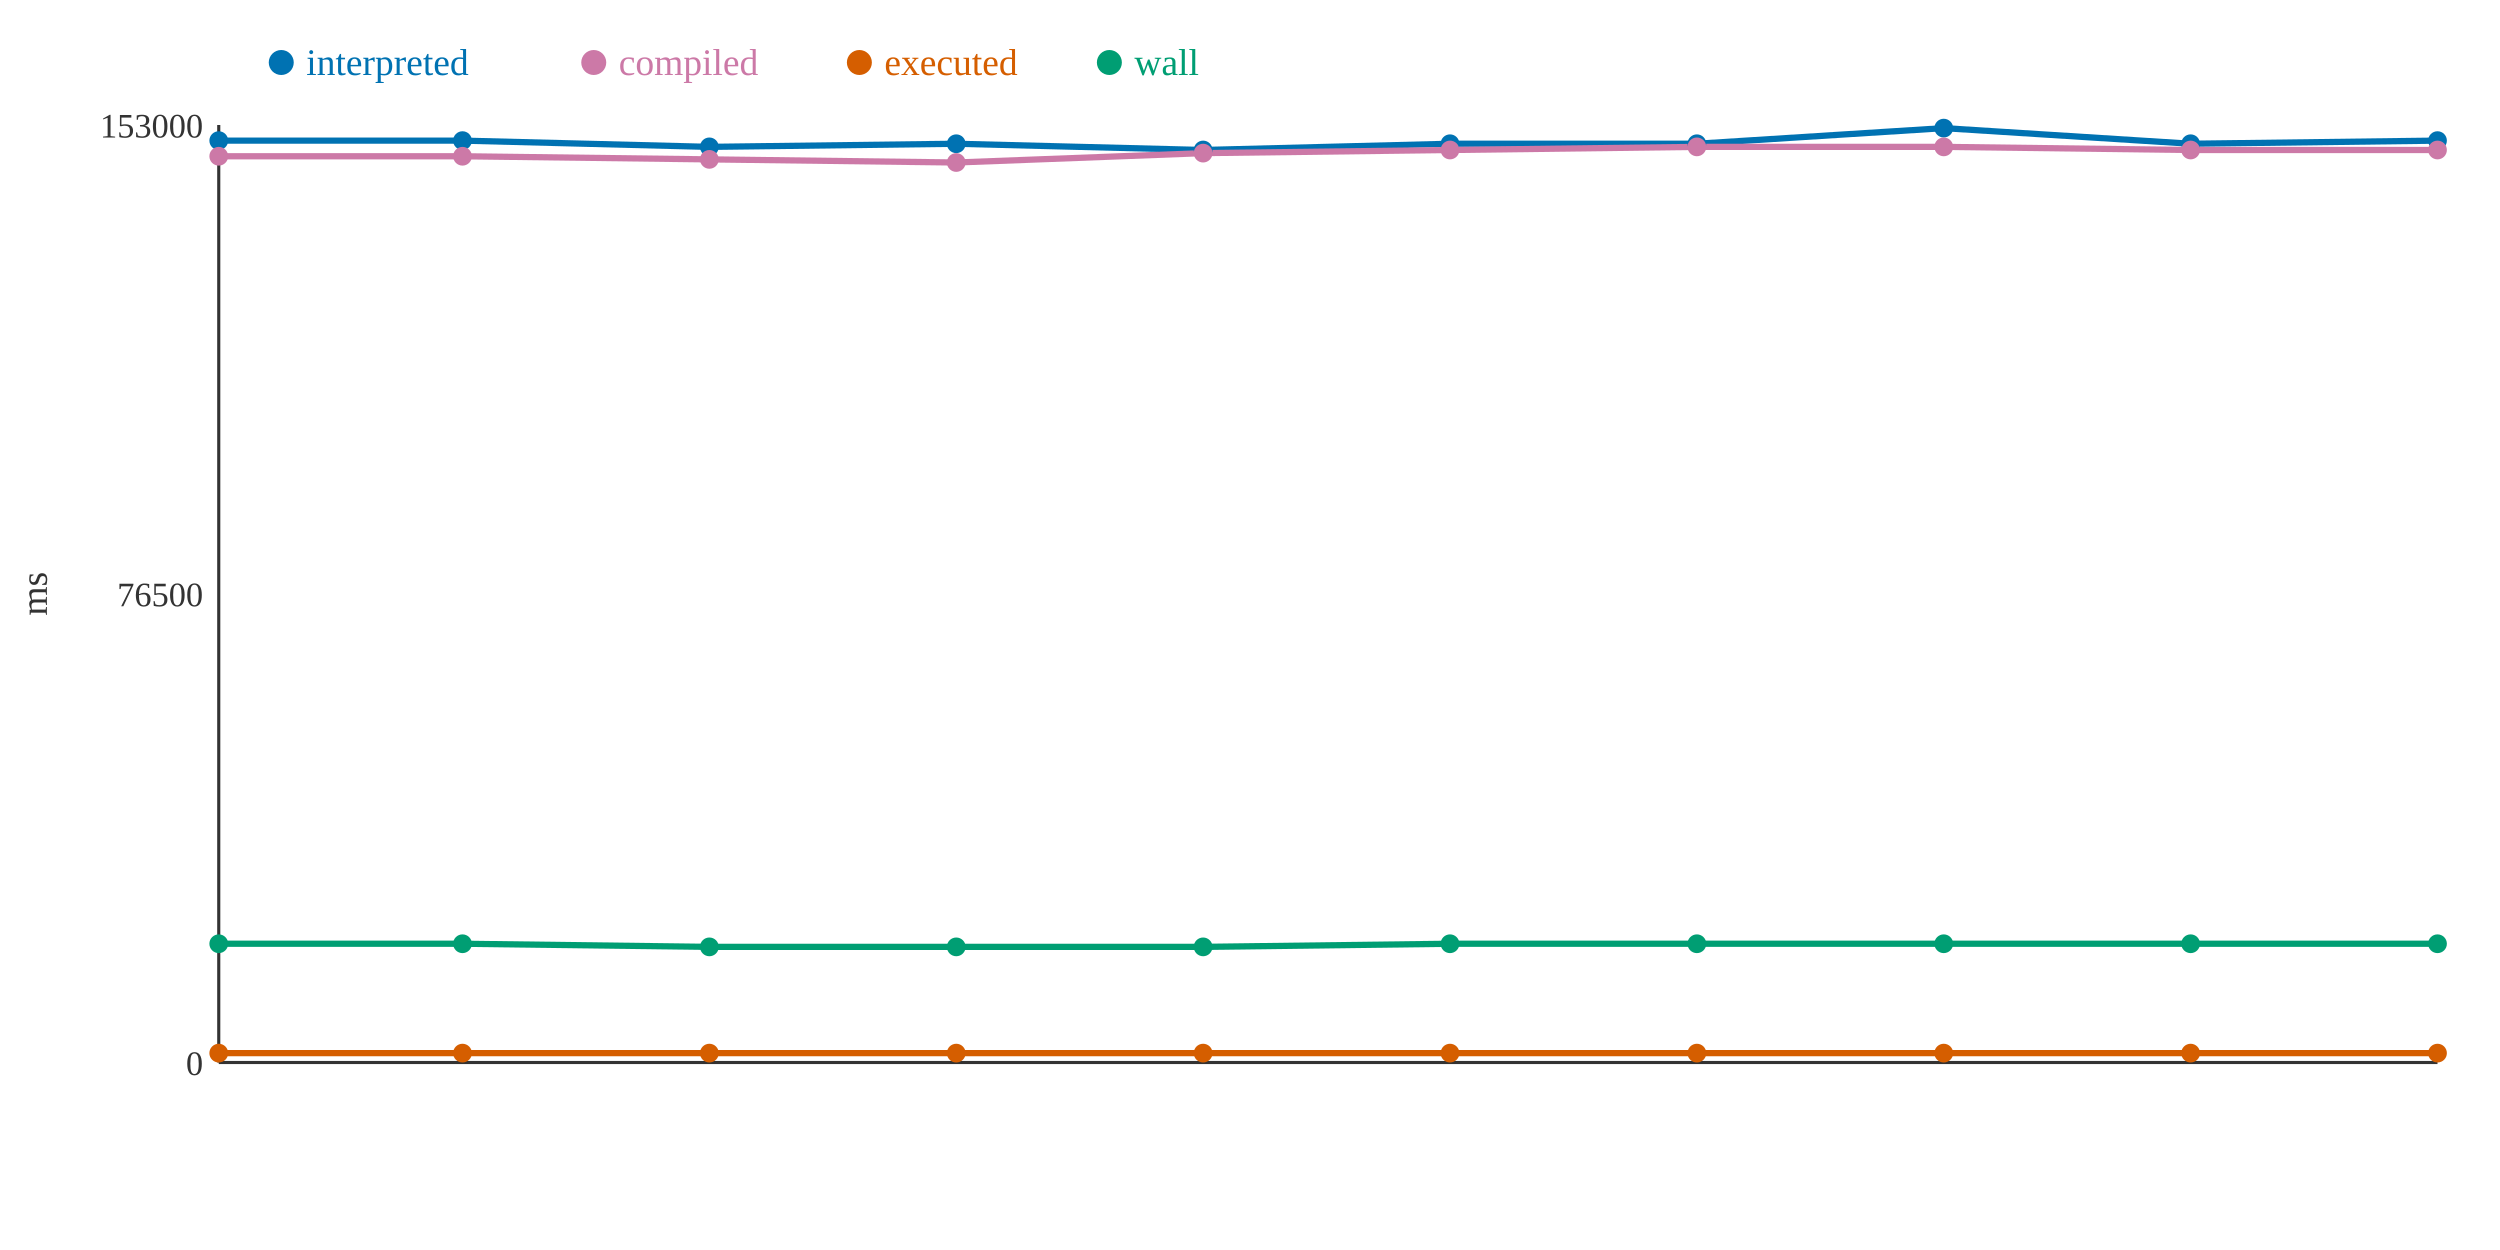
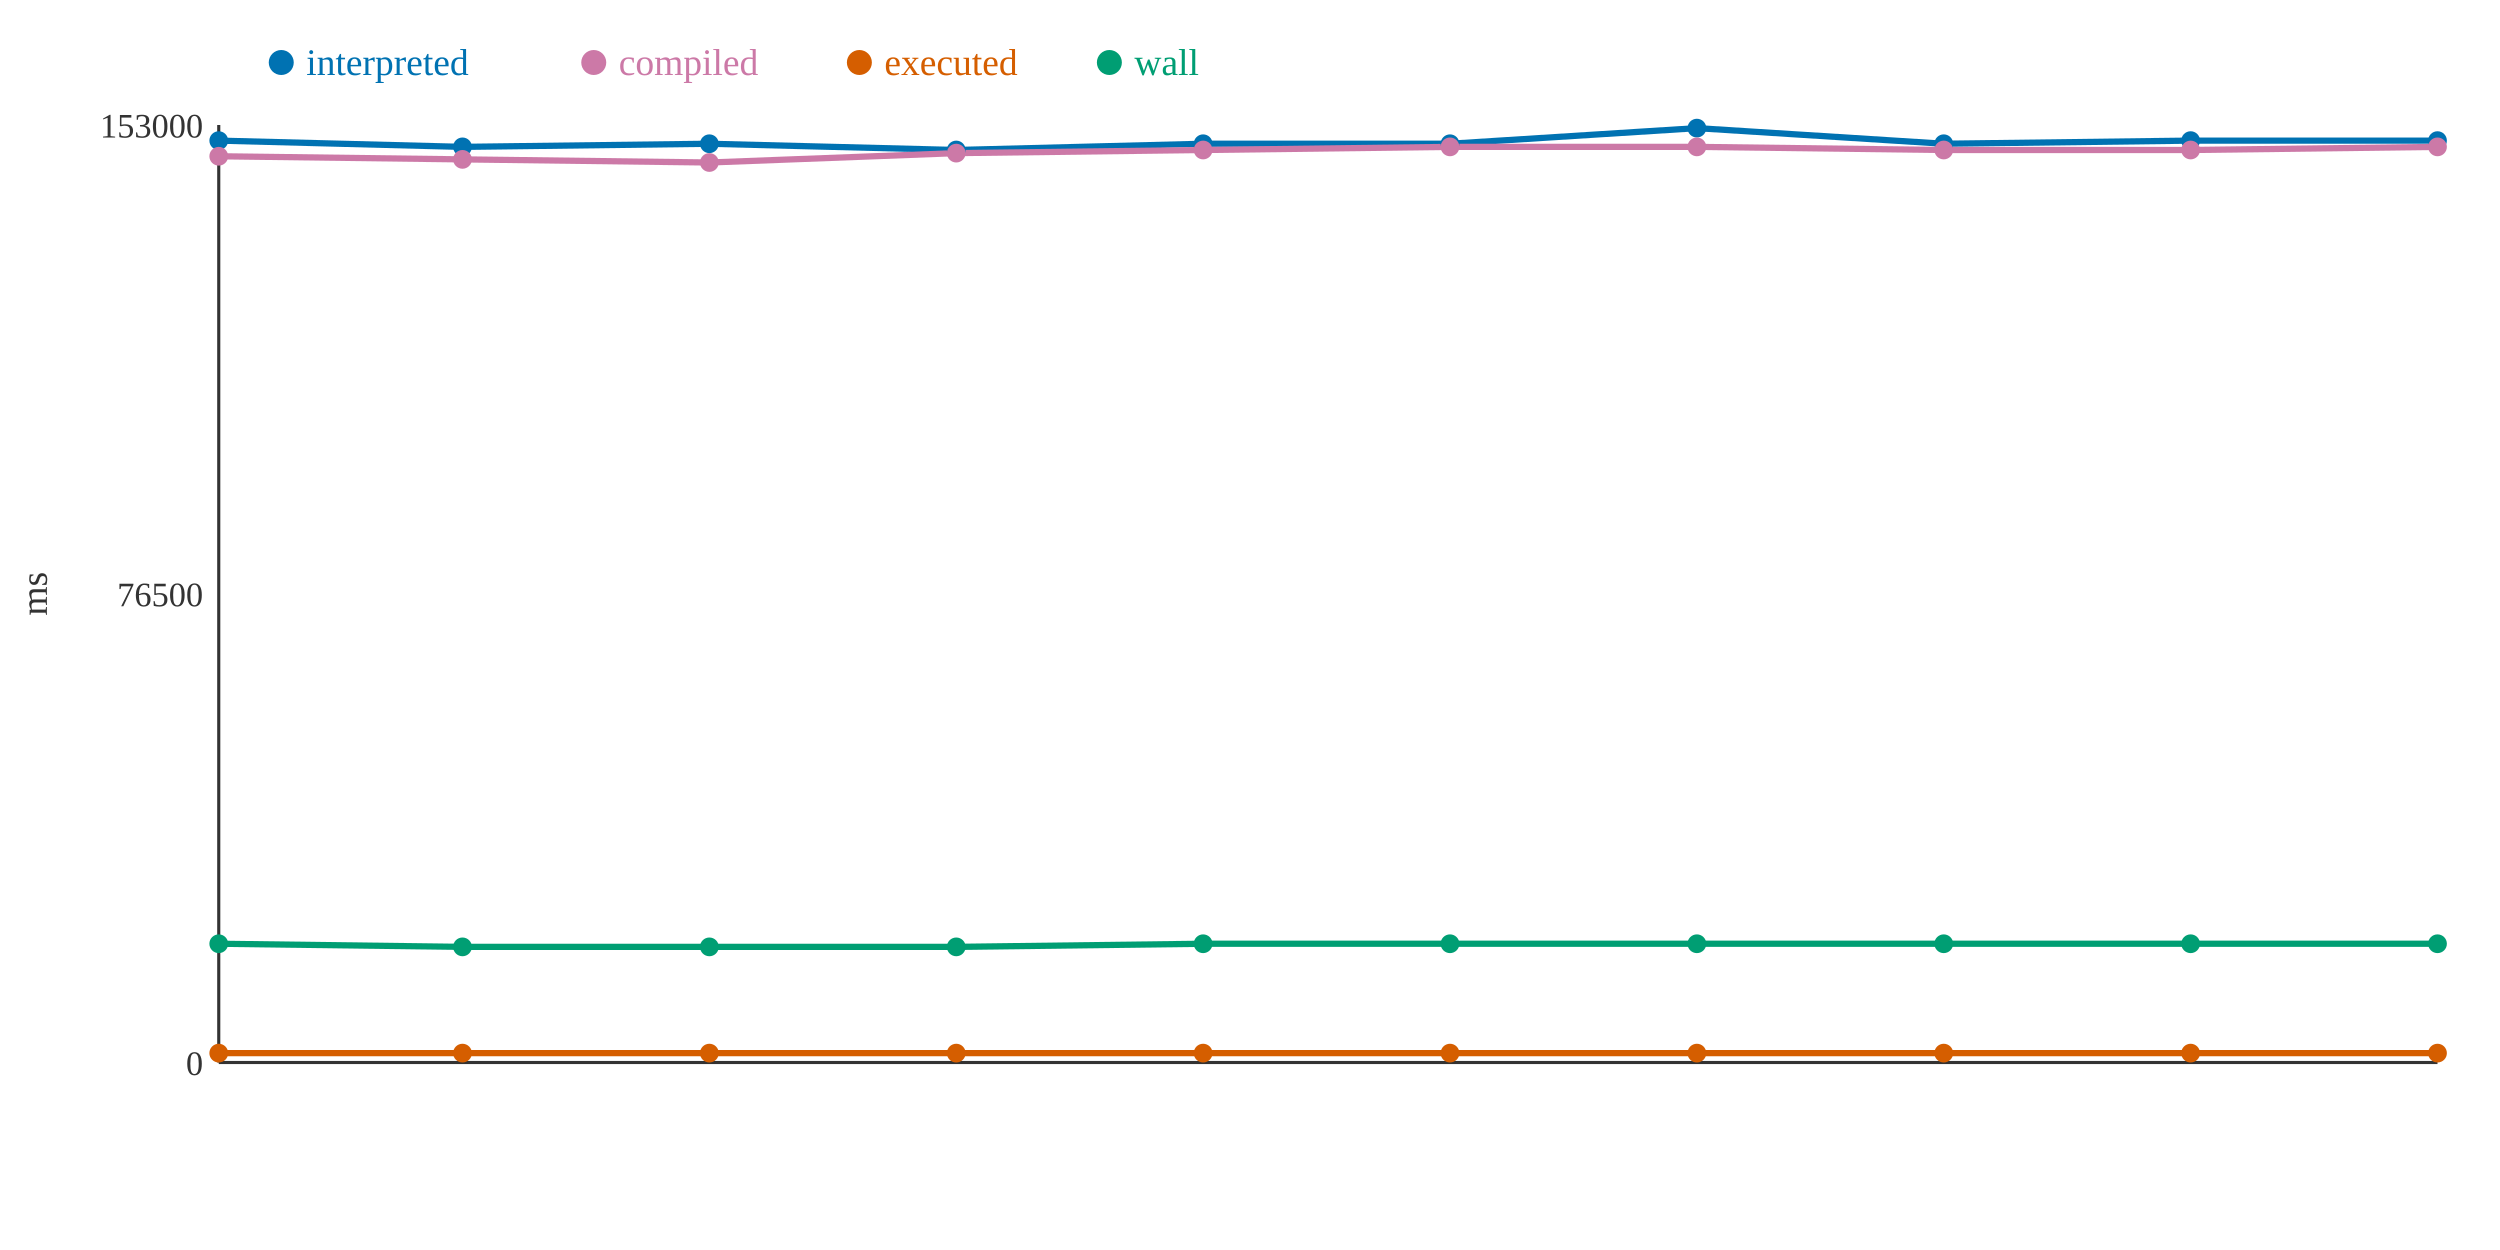
<svg xmlns="http://www.w3.org/2000/svg" width="800" height="400">
  <rect width="800" height="400" fill="white" />
  <line x1="70" y1="40" x2="70" y2="340" stroke="#333" stroke-width="1" />
  <line x1="70" y1="340" x2="780" y2="340" stroke="#333" stroke-width="1" />
  <text x="65" y="344" text-anchor="end" font-size="11" fill="#333">0</text>
  <text x="65" y="194" text-anchor="end" font-size="11" fill="#333">76500</text>
  <text x="65" y="44" text-anchor="end" font-size="11" fill="#333">153000</text>
  <text x="15" y="190" text-anchor="middle" font-size="12" fill="#333" transform="rotate(-90 15 190)">ms</text>
-   <polyline points="70,45 148,45 227,47 306,46 385,48 464,46 543,46 622,41 701,46 780,45" fill="none" stroke="#0072B2" stroke-width="2" />
-   <polyline points="70,50 148,50 227,51 306,52 385,49 464,48 543,47 622,47 701,48 780,48" fill="none" stroke="#CC79A7" stroke-width="2" />
+   <polyline points="70,45 148,47 227,46 306,48 385,46 464,46 543,41 622,46 701,45 780,45" fill="none" stroke="#0072B2" stroke-width="2" />
+   <polyline points="70,50 148,51 227,52 306,49 385,48 464,47 543,47 622,48 701,48 780,47" fill="none" stroke="#CC79A7" stroke-width="2" />
  <polyline points="70,337 148,337 227,337 306,337 385,337 464,337 543,337 622,337 701,337 780,337" fill="none" stroke="#D55E00" stroke-width="2" />
-   <polyline points="70,302 148,302 227,303 306,303 385,303 464,302 543,302 622,302 701,302 780,302" fill="none" stroke="#009E73" stroke-width="2" />
+   <polyline points="70,302 148,303 227,303 306,303 385,302 464,302 543,302 622,302 701,302 780,302" fill="none" stroke="#009E73" stroke-width="2" />
  <circle cx="70" cy="45" r="3" fill="#0072B2" />
  <circle cx="70" cy="50" r="3" fill="#CC79A7" />
  <circle cx="70" cy="337" r="3" fill="#D55E00" />
  <circle cx="70" cy="302" r="3" fill="#009E73" />
-   <circle cx="148" cy="45" r="3" fill="#0072B2" />
-   <circle cx="148" cy="50" r="3" fill="#CC79A7" />
+   <circle cx="148" cy="47" r="3" fill="#0072B2" />
+   <circle cx="148" cy="51" r="3" fill="#CC79A7" />
  <circle cx="148" cy="337" r="3" fill="#D55E00" />
-   <circle cx="148" cy="302" r="3" fill="#009E73" />
-   <circle cx="227" cy="47" r="3" fill="#0072B2" />
-   <circle cx="227" cy="51" r="3" fill="#CC79A7" />
+   <circle cx="148" cy="303" r="3" fill="#009E73" />
+   <circle cx="227" cy="46" r="3" fill="#0072B2" />
+   <circle cx="227" cy="52" r="3" fill="#CC79A7" />
  <circle cx="227" cy="337" r="3" fill="#D55E00" />
  <circle cx="227" cy="303" r="3" fill="#009E73" />
-   <circle cx="306" cy="46" r="3" fill="#0072B2" />
-   <circle cx="306" cy="52" r="3" fill="#CC79A7" />
+   <circle cx="306" cy="48" r="3" fill="#0072B2" />
+   <circle cx="306" cy="49" r="3" fill="#CC79A7" />
  <circle cx="306" cy="337" r="3" fill="#D55E00" />
  <circle cx="306" cy="303" r="3" fill="#009E73" />
-   <circle cx="385" cy="48" r="3" fill="#0072B2" />
-   <circle cx="385" cy="49" r="3" fill="#CC79A7" />
+   <circle cx="385" cy="46" r="3" fill="#0072B2" />
+   <circle cx="385" cy="48" r="3" fill="#CC79A7" />
  <circle cx="385" cy="337" r="3" fill="#D55E00" />
-   <circle cx="385" cy="303" r="3" fill="#009E73" />
+   <circle cx="385" cy="302" r="3" fill="#009E73" />
  <circle cx="464" cy="46" r="3" fill="#0072B2" />
-   <circle cx="464" cy="48" r="3" fill="#CC79A7" />
+   <circle cx="464" cy="47" r="3" fill="#CC79A7" />
  <circle cx="464" cy="337" r="3" fill="#D55E00" />
  <circle cx="464" cy="302" r="3" fill="#009E73" />
-   <circle cx="543" cy="46" r="3" fill="#0072B2" />
+   <circle cx="543" cy="41" r="3" fill="#0072B2" />
  <circle cx="543" cy="47" r="3" fill="#CC79A7" />
  <circle cx="543" cy="337" r="3" fill="#D55E00" />
  <circle cx="543" cy="302" r="3" fill="#009E73" />
-   <circle cx="622" cy="41" r="3" fill="#0072B2" />
-   <circle cx="622" cy="47" r="3" fill="#CC79A7" />
+   <circle cx="622" cy="46" r="3" fill="#0072B2" />
+   <circle cx="622" cy="48" r="3" fill="#CC79A7" />
  <circle cx="622" cy="337" r="3" fill="#D55E00" />
  <circle cx="622" cy="302" r="3" fill="#009E73" />
-   <circle cx="701" cy="46" r="3" fill="#0072B2" />
+   <circle cx="701" cy="45" r="3" fill="#0072B2" />
  <circle cx="701" cy="48" r="3" fill="#CC79A7" />
  <circle cx="701" cy="337" r="3" fill="#D55E00" />
  <circle cx="701" cy="302" r="3" fill="#009E73" />
  <circle cx="780" cy="45" r="3" fill="#0072B2" />
-   <circle cx="780" cy="48" r="3" fill="#CC79A7" />
+   <circle cx="780" cy="47" r="3" fill="#CC79A7" />
  <circle cx="780" cy="337" r="3" fill="#D55E00" />
  <circle cx="780" cy="302" r="3" fill="#009E73" />
  <circle cx="90" cy="20" r="4" fill="#0072B2" />
  <text x="98" y="24" text-anchor="start" font-size="12" fill="#0072B2">interpreted</text>
  <circle cx="190" cy="20" r="4" fill="#CC79A7" />
  <text x="198" y="24" text-anchor="start" font-size="12" fill="#CC79A7">compiled</text>
  <circle cx="275" cy="20" r="4" fill="#D55E00" />
  <text x="283" y="24" text-anchor="start" font-size="12" fill="#D55E00">executed</text>
  <circle cx="355" cy="20" r="4" fill="#009E73" />
  <text x="363" y="24" text-anchor="start" font-size="12" fill="#009E73">wall</text>
</svg>
